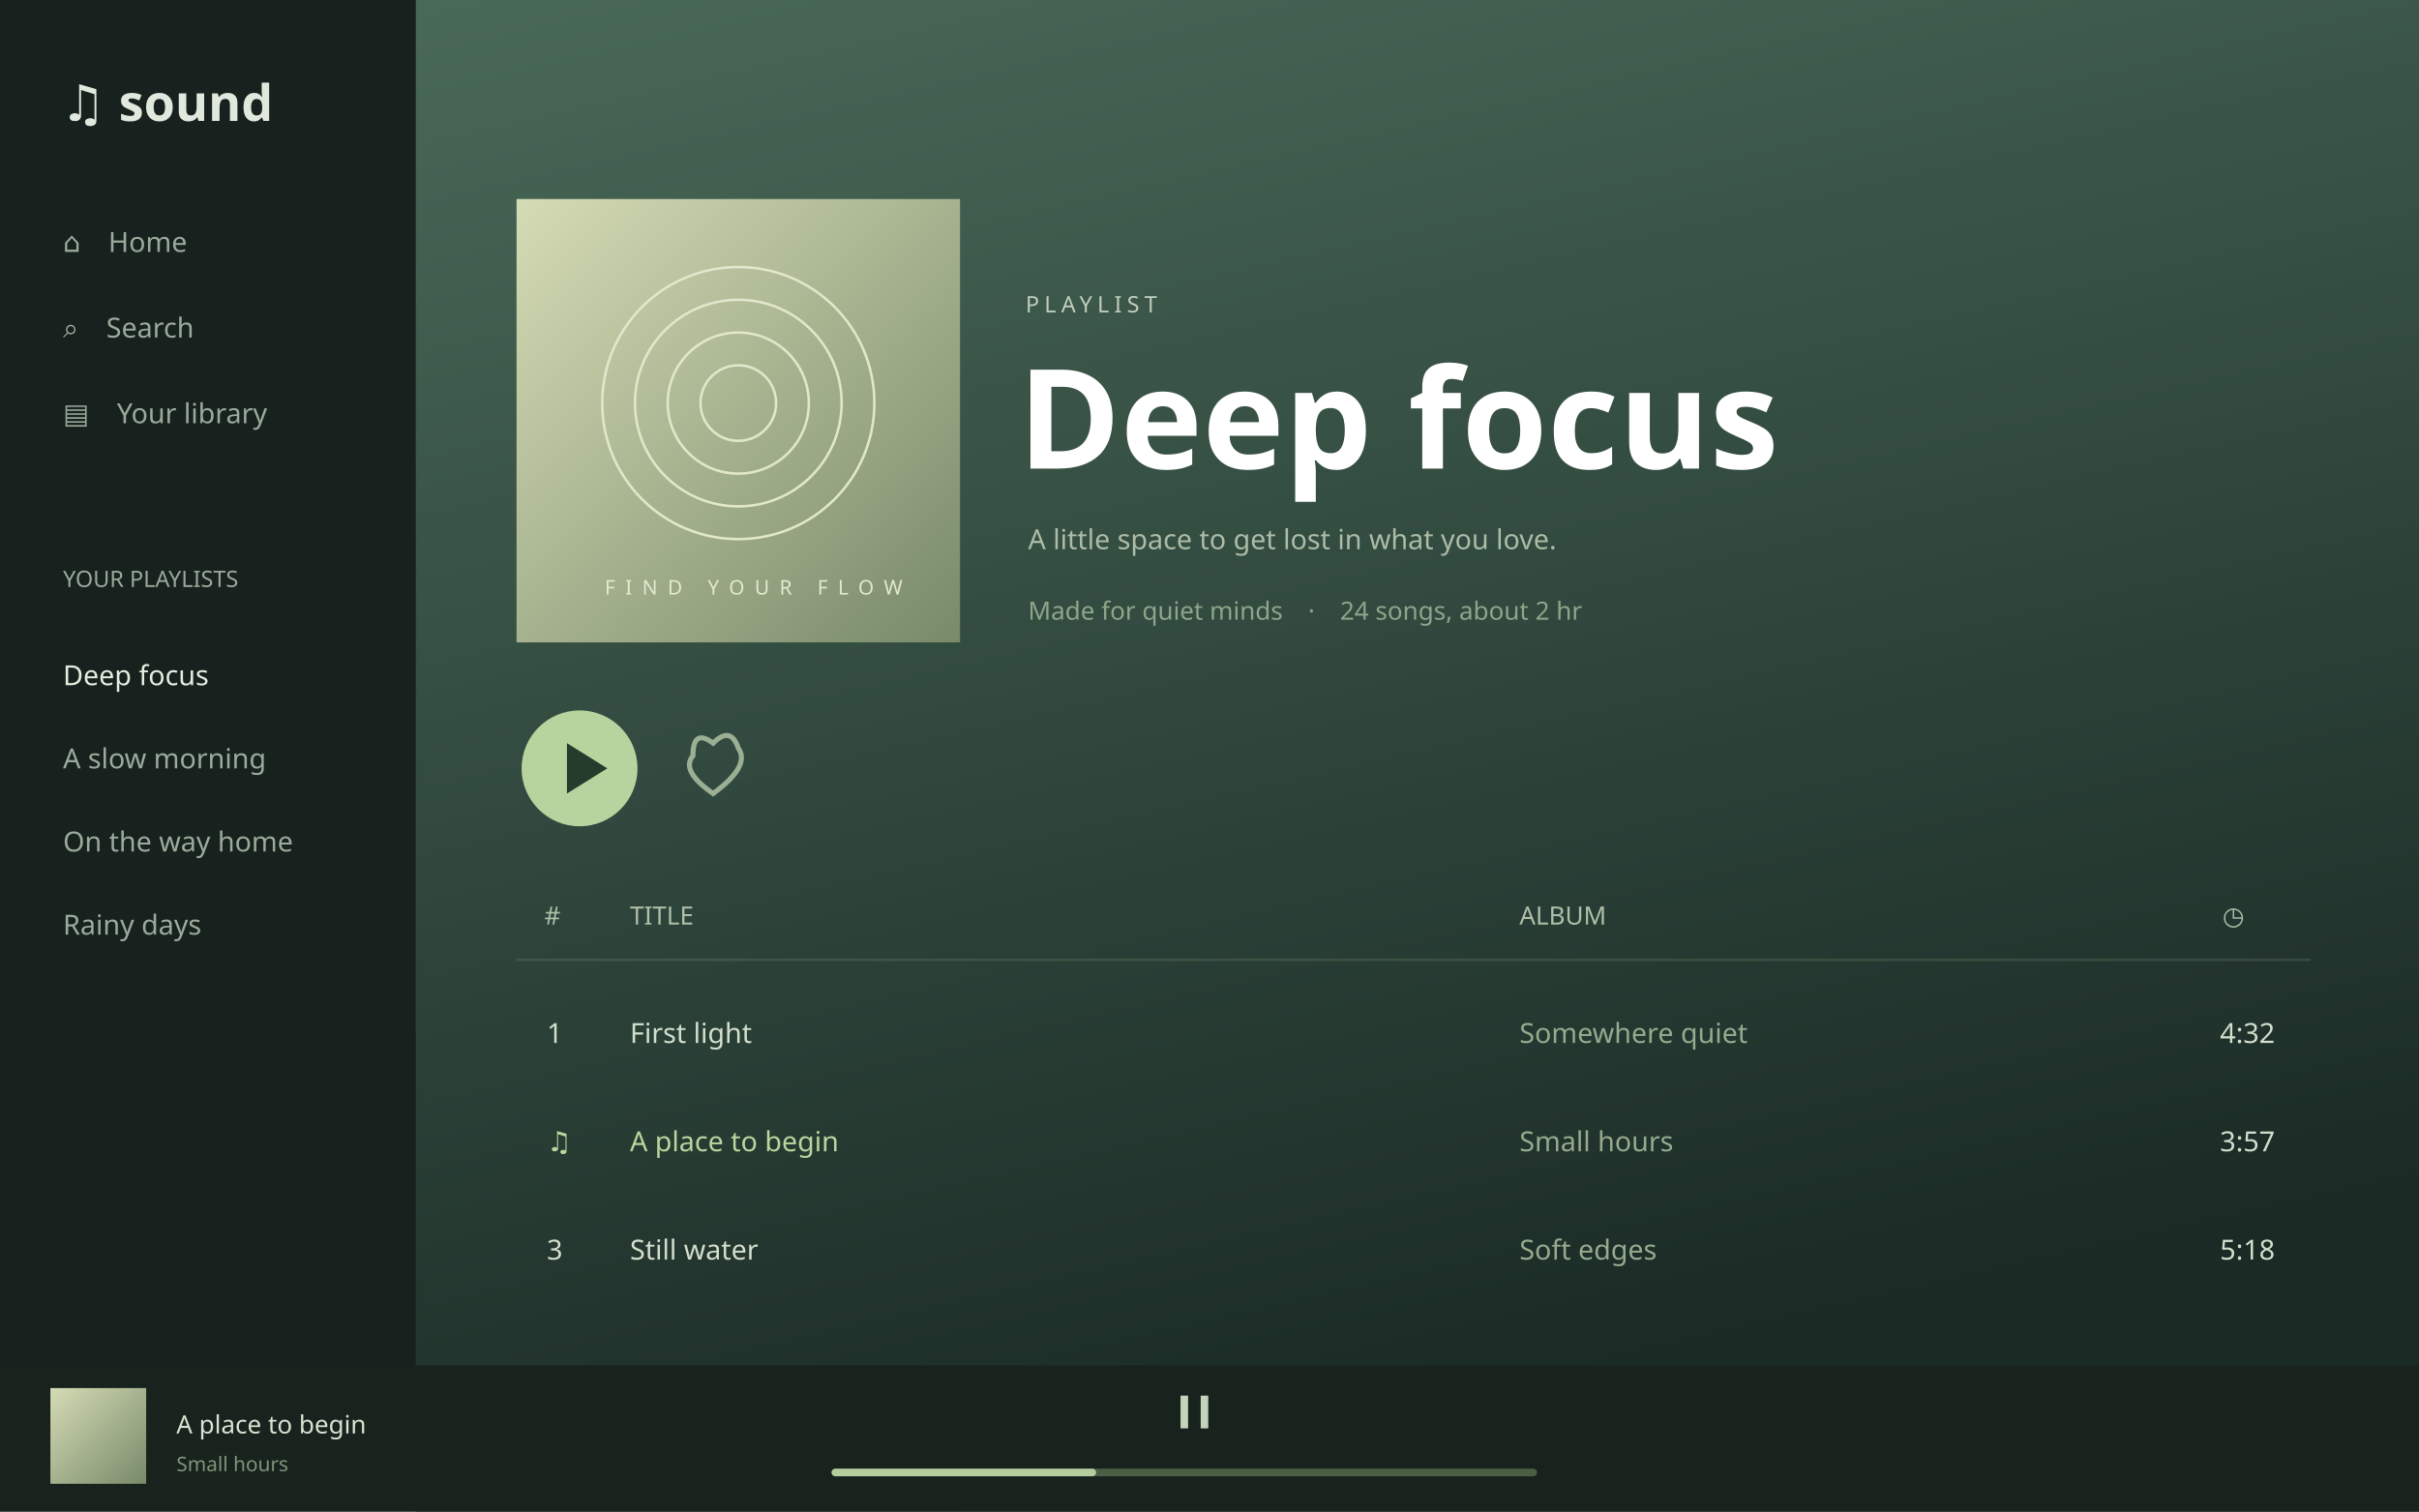
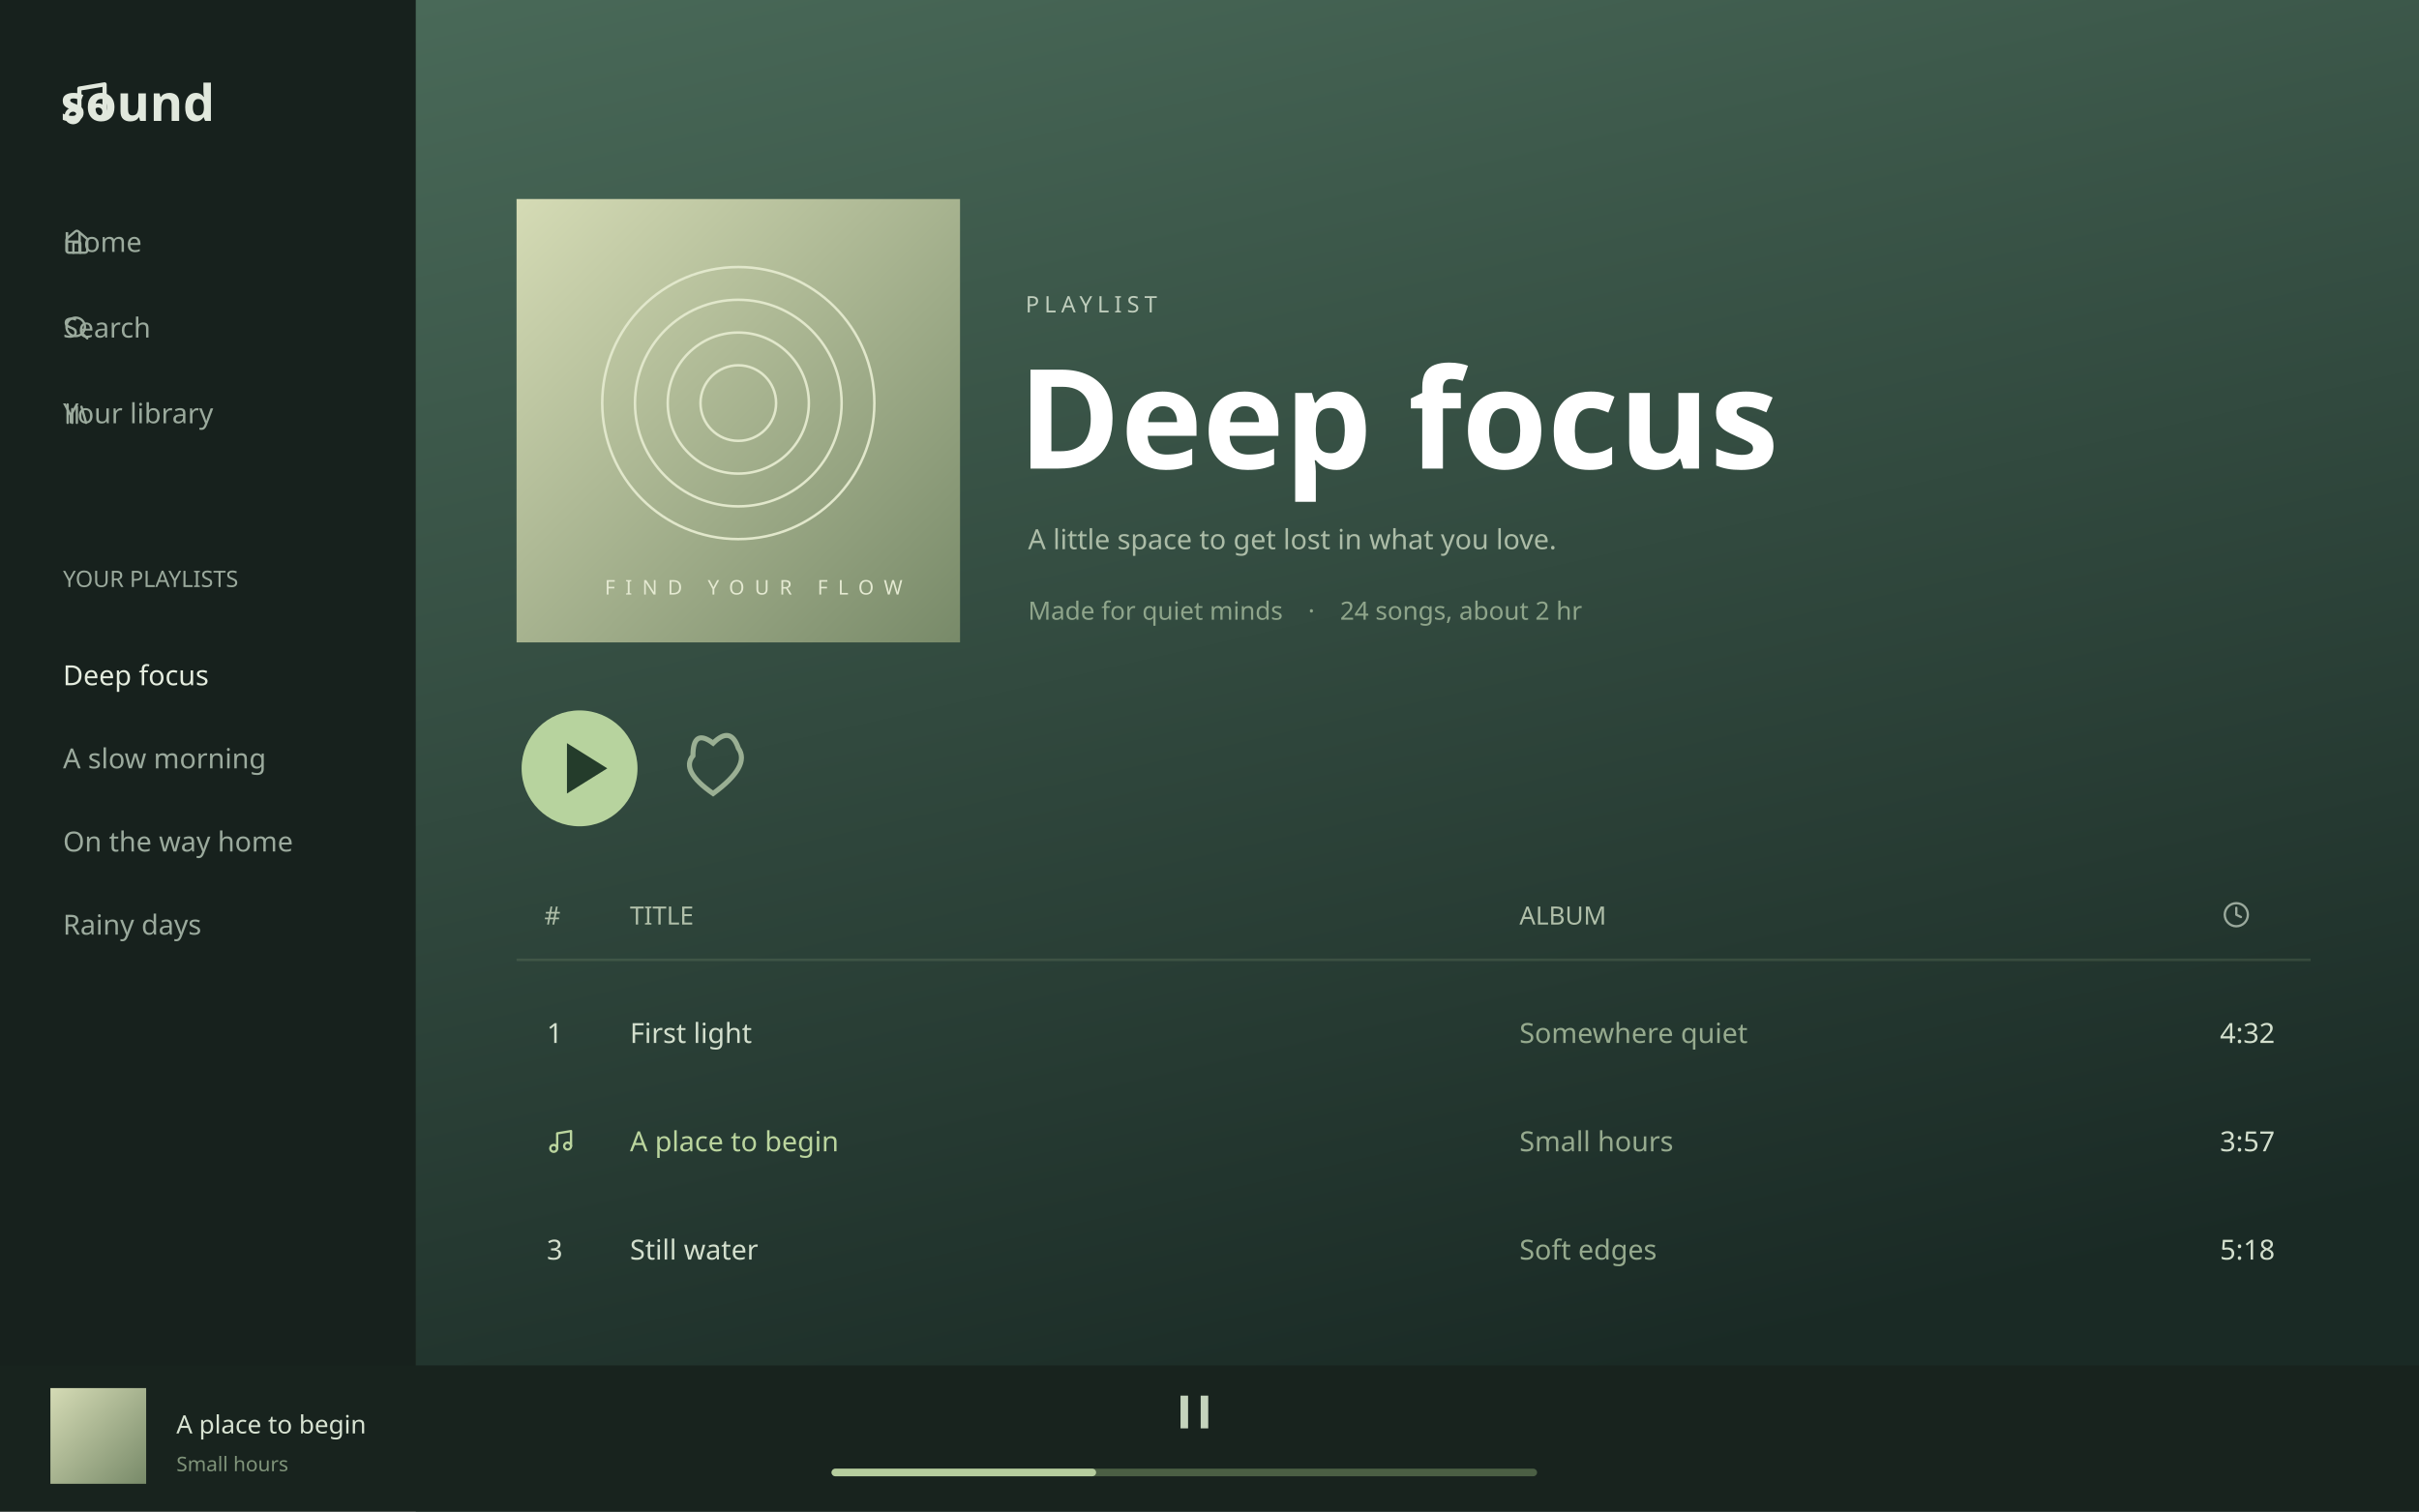
<svg xmlns="http://www.w3.org/2000/svg" width="960" height="600" viewBox="0 0 960 600">
+   <defs>
+     <symbol id="music" viewBox="0 0 24 24" fill="none" stroke="currentColor" stroke-width="2" stroke-linecap="round" stroke-linejoin="round">
+       <path d="M9 18V5l12-2v13" />
+       <circle cx="6" cy="18" r="3" />
+       <circle cx="18" cy="16" r="3" />
+     </symbol>
+     <symbol id="house" viewBox="0 0 24 24" fill="none" stroke="currentColor" stroke-width="2" stroke-linecap="round" stroke-linejoin="round">
+       <path d="M15 21v-8a1 1 0 0 0-1-1h-4a1 1 0 0 0-1 1v8" />
+       <path d="M3 10a2 2 0 0 1 .709-1.528l7-5.999a2 2 0 0 1 2.582 0l7 5.999A2 2 0 0 1 21 10v9a2 2 0 0 1-2 2H5a2 2 0 0 1-2-2z" />
+     </symbol>
+     <symbol id="search" viewBox="0 0 24 24" fill="none" stroke="currentColor" stroke-width="2" stroke-linecap="round" stroke-linejoin="round">
+       <circle cx="11" cy="11" r="8" />
+       <path d="m21 21-4.3-4.3" />
+     </symbol>
+     <symbol id="library" viewBox="0 0 24 24" fill="none" stroke="currentColor" stroke-width="2" stroke-linecap="round" stroke-linejoin="round">
+       <path d="m16 6 4 14" />
+       <path d="M12 6v14" />
+       <path d="M8 8v12" />
+       <path d="M4 4v16" />
+     </symbol>
+     <symbol id="clock" viewBox="0 0 24 24" fill="none" stroke="currentColor" stroke-width="2" stroke-linecap="round" stroke-linejoin="round">
+       <circle cx="12" cy="12" r="10" />
+       <polyline points="12 6 12 12 16 14" />
+     </symbol>
+   </defs>
  <defs>
    <linearGradient id="bg" x2=".3" y2="1">
      <stop stop-color="#496958" />
      <stop offset="1" stop-color="#1a2a25" />
    </linearGradient>
    <linearGradient id="cover" x2="1" y2="1">
      <stop stop-color="#d5dbb5" />
      <stop offset="1" stop-color="#788a69" />
    </linearGradient>
  </defs>
  <rect width="960" height="600" fill="#17211d" />
  <rect x="165" width="795" height="600" fill="url(#bg)" />
  <g font-family="sans-serif" fill="#9baa9d" font-size="11">
-     <text x="24" y="48" fill="#e1e8dd" font-size="20" font-weight="700">
-       ♫ sound
-     </text>
-     <text x="25" y="100">⌂　Home</text>
-     <text x="25" y="134">⌕　Search</text>
-     <text x="25" y="168">▤　Your library</text>
+     <use href="#music" x="24.0" y="31.0" width="20" height="20" style="color:#e1e8dd" />
+     <text x="24" y="48" fill="#e1e8dd" font-size="20" font-weight="700">　 sound</text>
+     <use href="#house" x="25.0" y="90.7" width="11" height="11" style="color:#9baa9d" />
+     <text x="25" y="100">　 Home</text>
+     <use href="#search" x="25.0" y="124.7" width="11" height="11" style="color:#9baa9d" />
+     <text x="25" y="134">　 Search</text>
+     <use href="#library" x="25.0" y="158.7" width="11" height="11" style="color:#9baa9d" />
+     <text x="25" y="168">　 Your library</text>
    <text x="25" y="233" font-size="9">YOUR PLAYLISTS</text>
    <text x="25" y="272" fill="#e5eddf">Deep focus</text>
    <text x="25" y="305">A slow morning</text>
    <text x="25" y="338">On the way home</text>
    <text x="25" y="371">Rainy days</text>
  </g>
  <rect x="205" y="79" width="176" height="176" fill="url(#cover)" />
  <circle cx="293" cy="160" r="54" fill="none" stroke="#e1e7cb" stroke-width="1" />
  <circle cx="293" cy="160" r="41" fill="none" stroke="#e1e7cb" stroke-width="1" />
  <circle cx="293" cy="160" r="28" fill="none" stroke="#e1e7cb" stroke-width="1" />
  <circle cx="293" cy="160" r="15" fill="none" stroke="#e1e7cb" stroke-width="1" />
  <text x="240" y="236" fill="#e4e9d1" font-family="sans-serif" font-size="8" letter-spacing="4">
    FIND YOUR FLOW
  </text>
  <g font-family="sans-serif">
    <text x="407" y="124" font-size="9" fill="#c0cebd" letter-spacing="2">
      PLAYLIST
    </text>
    <text x="404" y="186" font-size="55" fill="#fff" font-weight="700">
      Deep focus
    </text>
    <text x="408" y="218" font-size="11" fill="#acbca7">
      A little space to get lost in what you love.
    </text>
    <text x="408" y="246" font-size="10" fill="#8fa58b">
      Made for quiet minds　·　24 songs, about 2 hr
    </text>
  </g>
  <circle cx="230" cy="305" r="23" fill="#b7d39e" />
  <path d="M225 295L241 305 225 315Z" fill="#243c2b" />
  <path d="M275 300Q275 289 283 295Q290 288 293 297Q298 304 283 315Q270 306 275 300Z" fill="none" stroke="#9aaf93" stroke-width="2" />
  <g font-family="sans-serif" font-size="10" fill="#b0bfa9">
    <text x="216" y="367">#</text>
    <text x="250" y="367">TITLE</text>
    <text x="603" y="367">ALBUM</text>
-     <text x="882" y="367">◷</text>
+     <use href="#clock" x="882.0" y="357.6" width="11" height="11" style="color:#9baa9d" />
+     <text x="882" y="367">　</text>
  </g>
  <path d="M205 381H917" stroke="#8ca180" stroke-opacity=".2" />
  <g font-family="sans-serif" font-size="11" fill="#d3dfcd">
    <text x="217" y="414">1</text>
    <text x="250" y="414">First light</text>
    <text x="603" y="414" fill="#96aa8e">Somewhere quiet</text>
    <text x="881" y="414">4:32</text>
-     <text x="217" y="457" fill="#bbd59e">♫</text>
+     <use href="#music" x="217.0" y="447.6" width="11" height="11" style="color:#bbd59e" />
+     <text x="217" y="457" fill="#bbd59e">　</text>
    <text x="250" y="457" fill="#bbd59e">A place to begin</text>
    <text x="603" y="457" fill="#96aa8e">Small hours</text>
    <text x="881" y="457">3:57</text>
    <text x="217" y="500">3</text>
    <text x="250" y="500">Still water</text>
    <text x="603" y="500" fill="#96aa8e">Soft edges</text>
    <text x="881" y="500">5:18</text>
  </g>
  <rect y="542" width="960" height="58" fill="#18231e" />
  <rect x="20" y="551" width="38" height="38" fill="url(#cover)" />
  <text x="70" y="569" font-family="sans-serif" font-size="10" fill="#d8e3d2">
    A place to begin
  </text>
  <text x="70" y="584" font-family="sans-serif" font-size="8" fill="#80947a">
    Small hours
  </text>
  <g stroke="#c4d3bc" stroke-width="3">
    <path d="M470 554V567M478 554V567" />
  </g>
  <rect x="330" y="583" width="280" height="3" rx="1.5" fill="#4b5f44" />
  <rect x="330" y="583" width="105" height="3" rx="1.5" fill="#b6cd9e" />
</svg>
